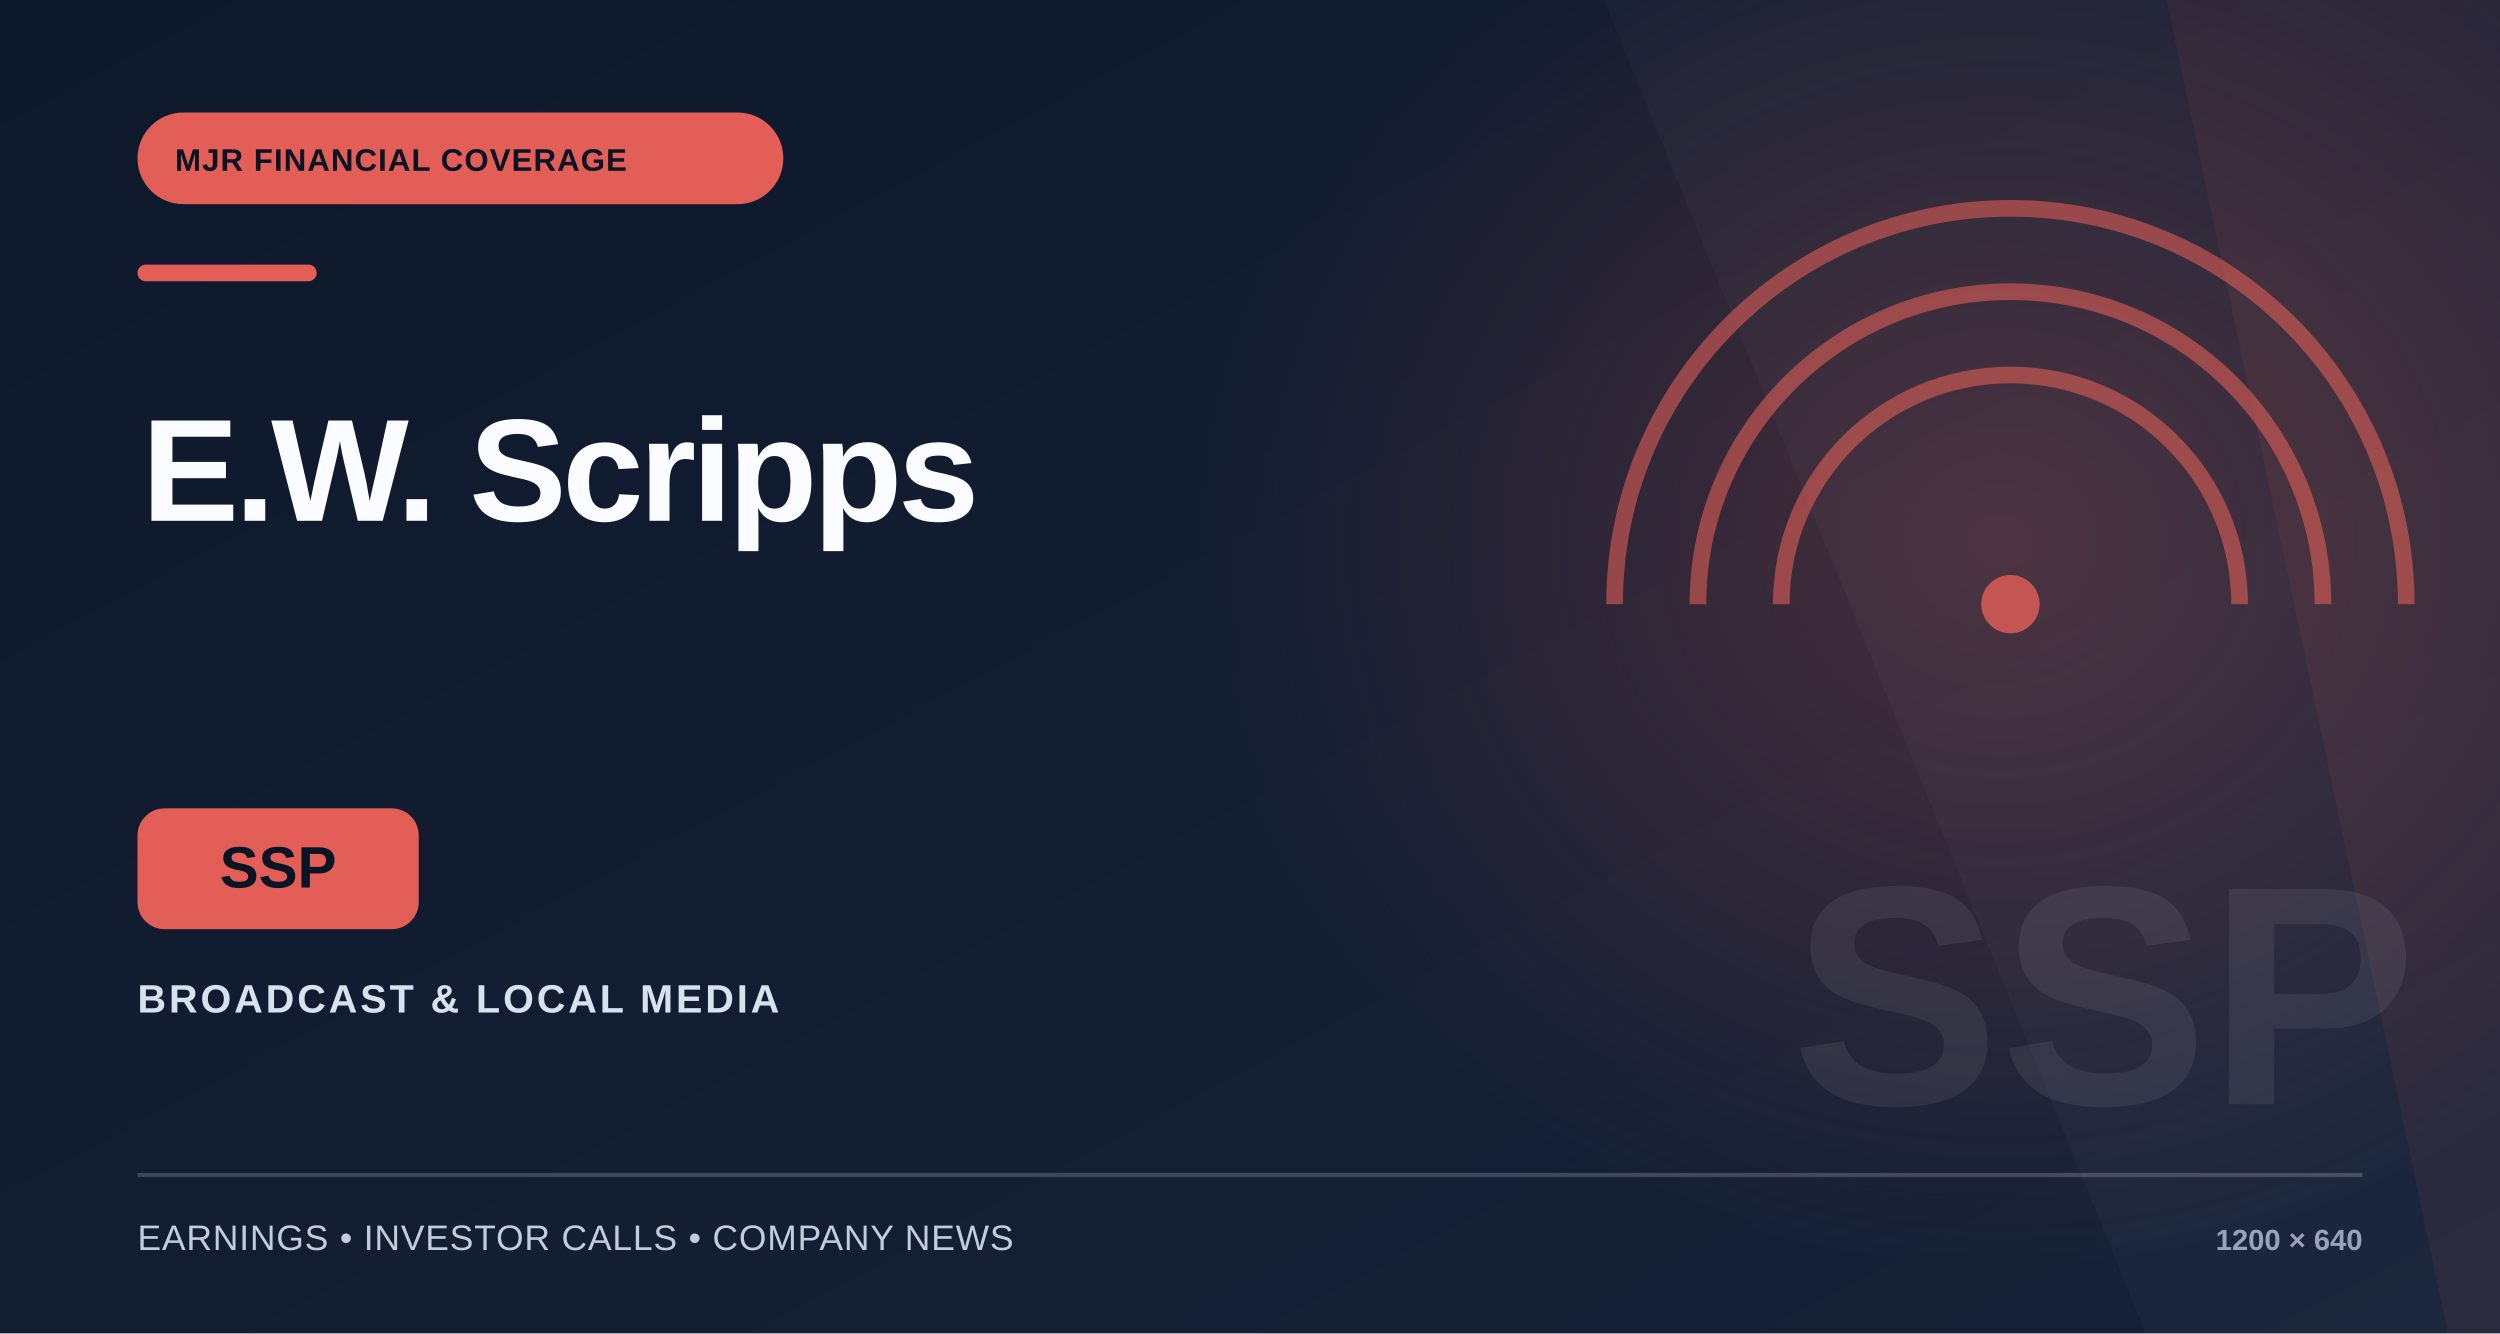
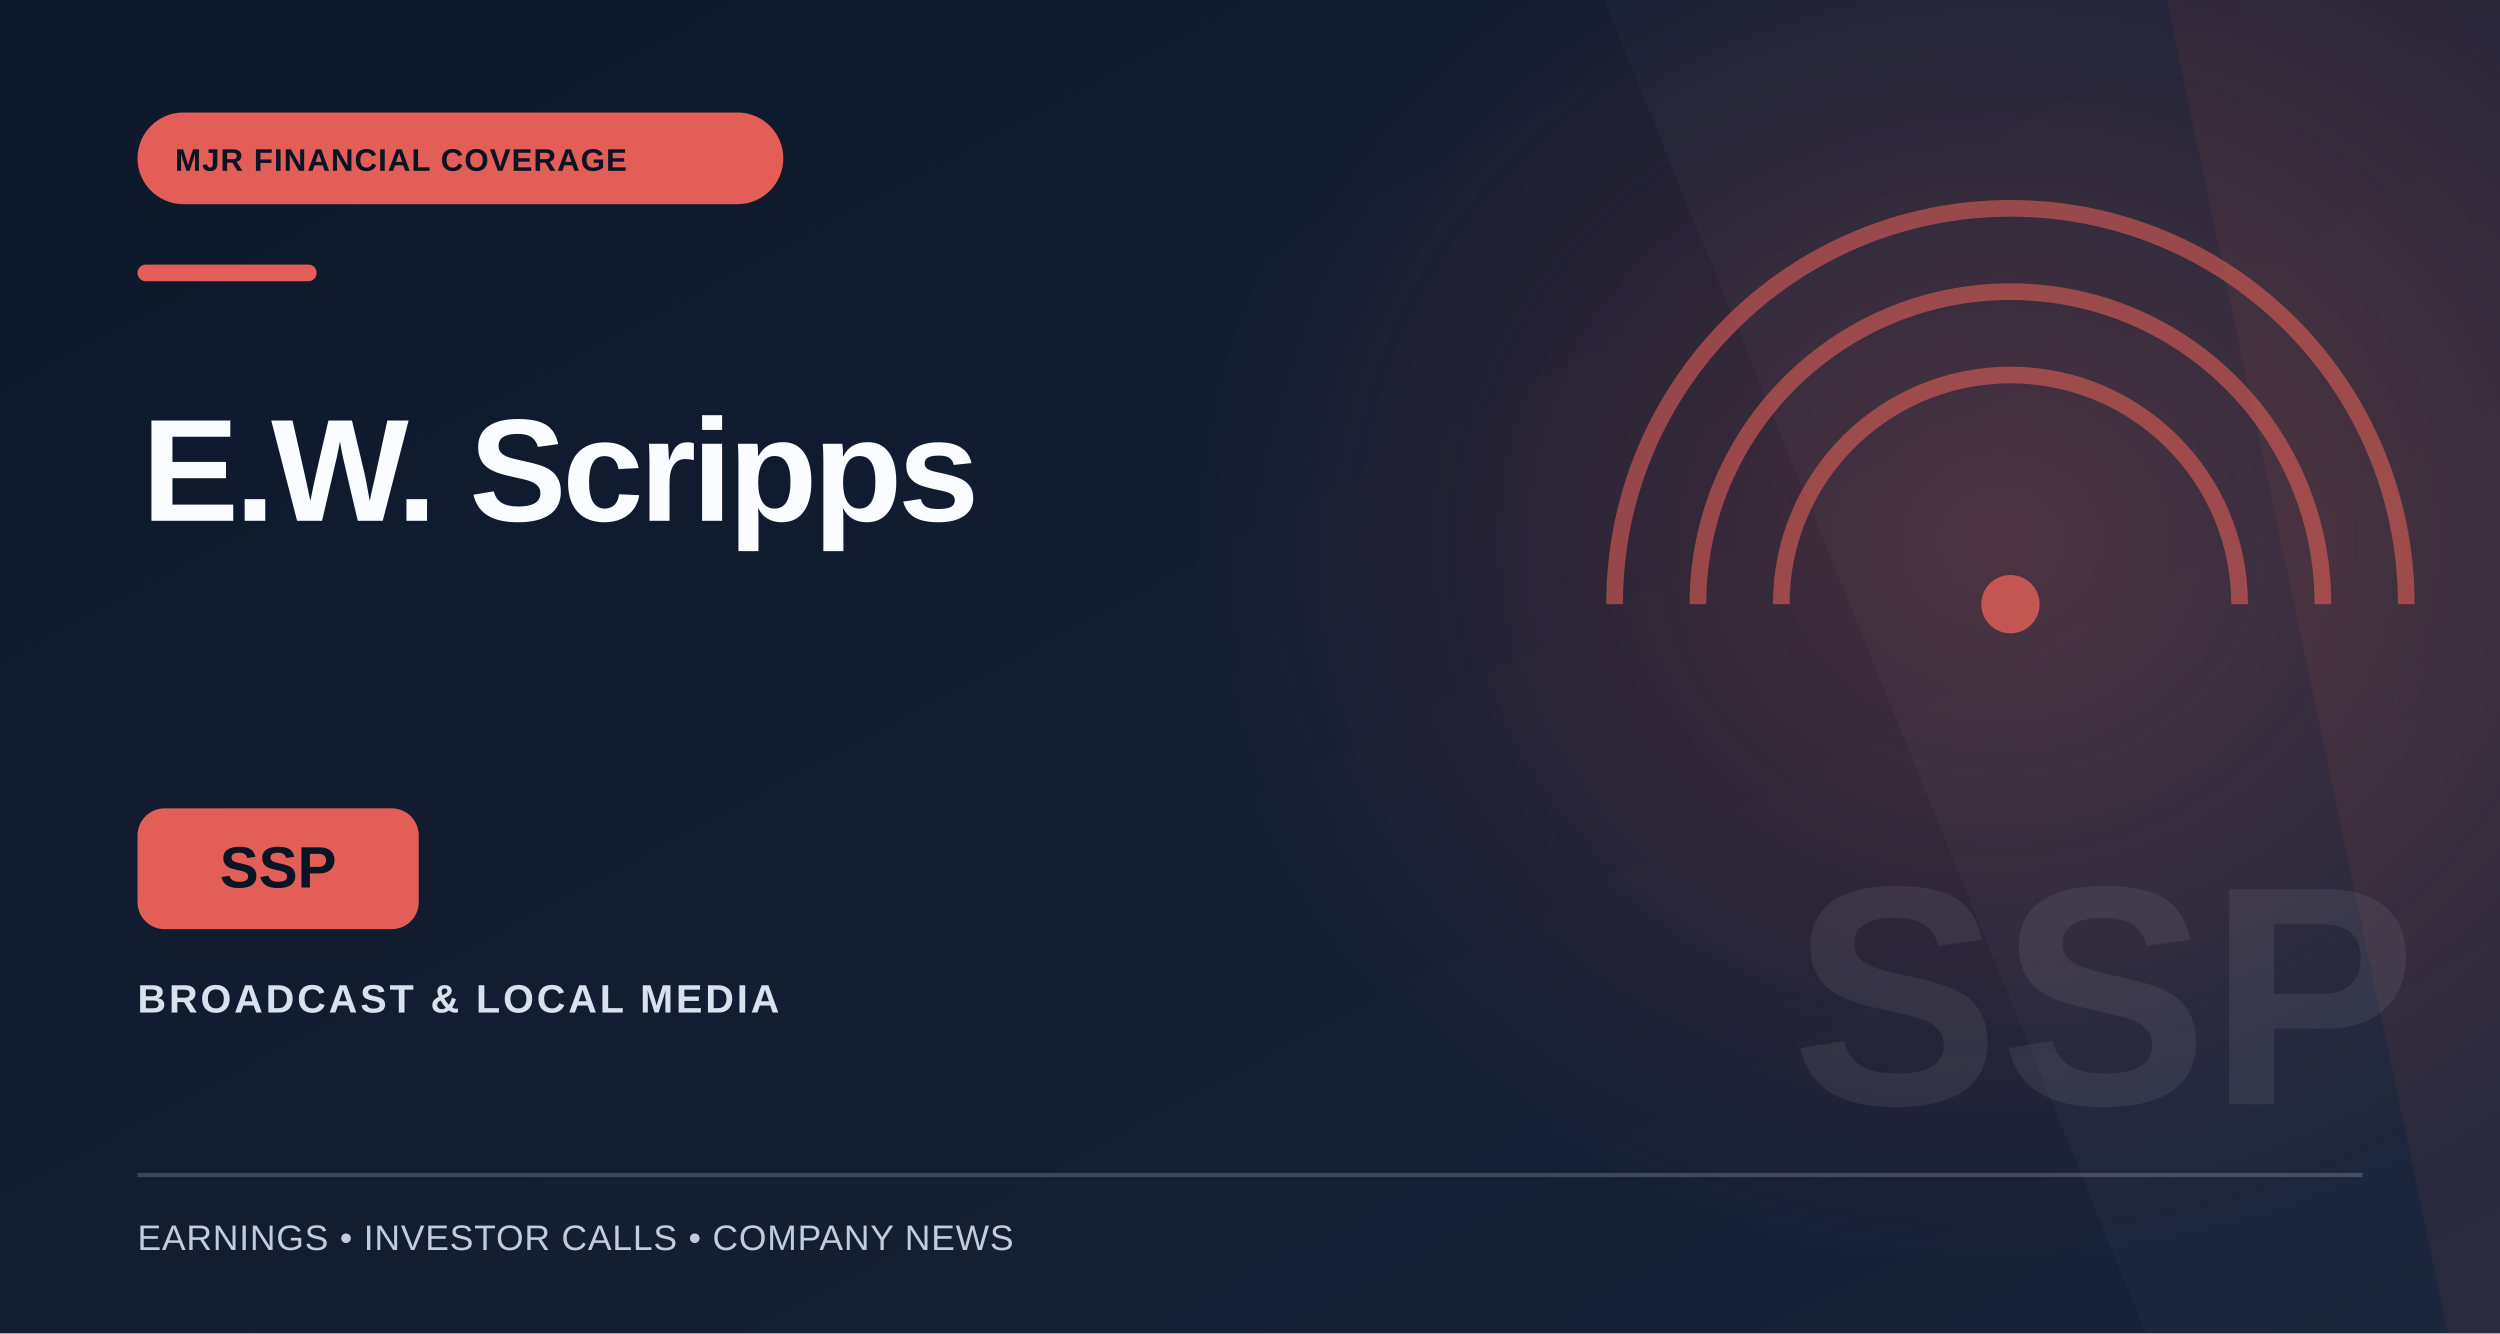
<svg xmlns="http://www.w3.org/2000/svg" width="1200" height="640" viewBox="0 0 1200 640" role="img" aria-labelledby="title desc">
  <defs>
    <linearGradient id="bg" x1="0" x2="1" y1="0" y2="1">
      <stop offset="0" stop-color="#0d182b" />
      <stop offset="1" stop-color="#172238" />
    </linearGradient>
    <radialGradient id="glow">
      <stop offset="0" stop-color="#E25E57" stop-opacity=".26" />
      <stop offset="1" stop-color="#E25E57" stop-opacity="0" />
    </radialGradient>
    <style>.title{font-family:Arial,Helvetica,sans-serif;font-weight:700;letter-spacing:-2px;fill:#fafcff}.label{font-family:Arial,Helvetica,sans-serif;font-weight:700}</style>
  </defs>
  <rect width="1200" height="640" fill="url(#bg)" />
  <ellipse cx="960" cy="260" rx="390" ry="350" fill="url(#glow)" />
  <path d="M770 0h430v640h-170z" fill="#fff" opacity=".025" />
  <path d="M1040 0h160v640h-25z" fill="#E25E57" opacity=".075" />
  <g fill="none" stroke="#E25E57" stroke-width="8" opacity=".58">
    <path d="M855 290a110 110 0 0 1 220 0" />
    <path d="M815 290a150 150 0 0 1 300 0" />
    <path d="M775 290a190 190 0 0 1 380 0" />
  </g>
  <circle cx="965" cy="290" r="14" fill="#E25E57" opacity=".8" />
  <text x="1160" y="530" text-anchor="end" class="label" font-size="150px" fill="#fff" opacity=".07">SSP</text>
  <rect x="66" y="54" width="310" height="44" rx="22" fill="#E25E57" />
  <text x="84" y="82" class="label" font-size="15px" letter-spacing=".5" fill="#0a1424">MJR FINANCIAL COVERAGE</text>
  <rect x="66" y="127" width="86" height="8" rx="4" fill="#E25E57" />
  <text x="68" y="250" class="title" font-size="70px">E.W. Scripps</text>
  <rect x="66" y="388" width="135" height="58" rx="13" fill="#E25E57" />
  <text x="133.5" y="426" text-anchor="middle" class="label" font-size="28px" fill="#091424">SSP</text>
  <text x="66" y="486" class="label" font-size="19px" letter-spacing="1.4" fill="#d8e1ee">BROADCAST &amp; LOCAL MEDIA</text>
  <path d="M66 564H1134" stroke="#fff" stroke-opacity=".18" stroke-width="2" />
  <text x="66" y="600" font-family="Arial,Helvetica,sans-serif" font-size="17px" letter-spacing=".4" fill="#c1cddd">EARNINGS  •  INVESTOR CALLS  •  COMPANY NEWS</text>
-   <text x="1134" y="600" text-anchor="end" class="label" font-size="14px" fill="#96a4b8">1200 × 640</text>
</svg>
